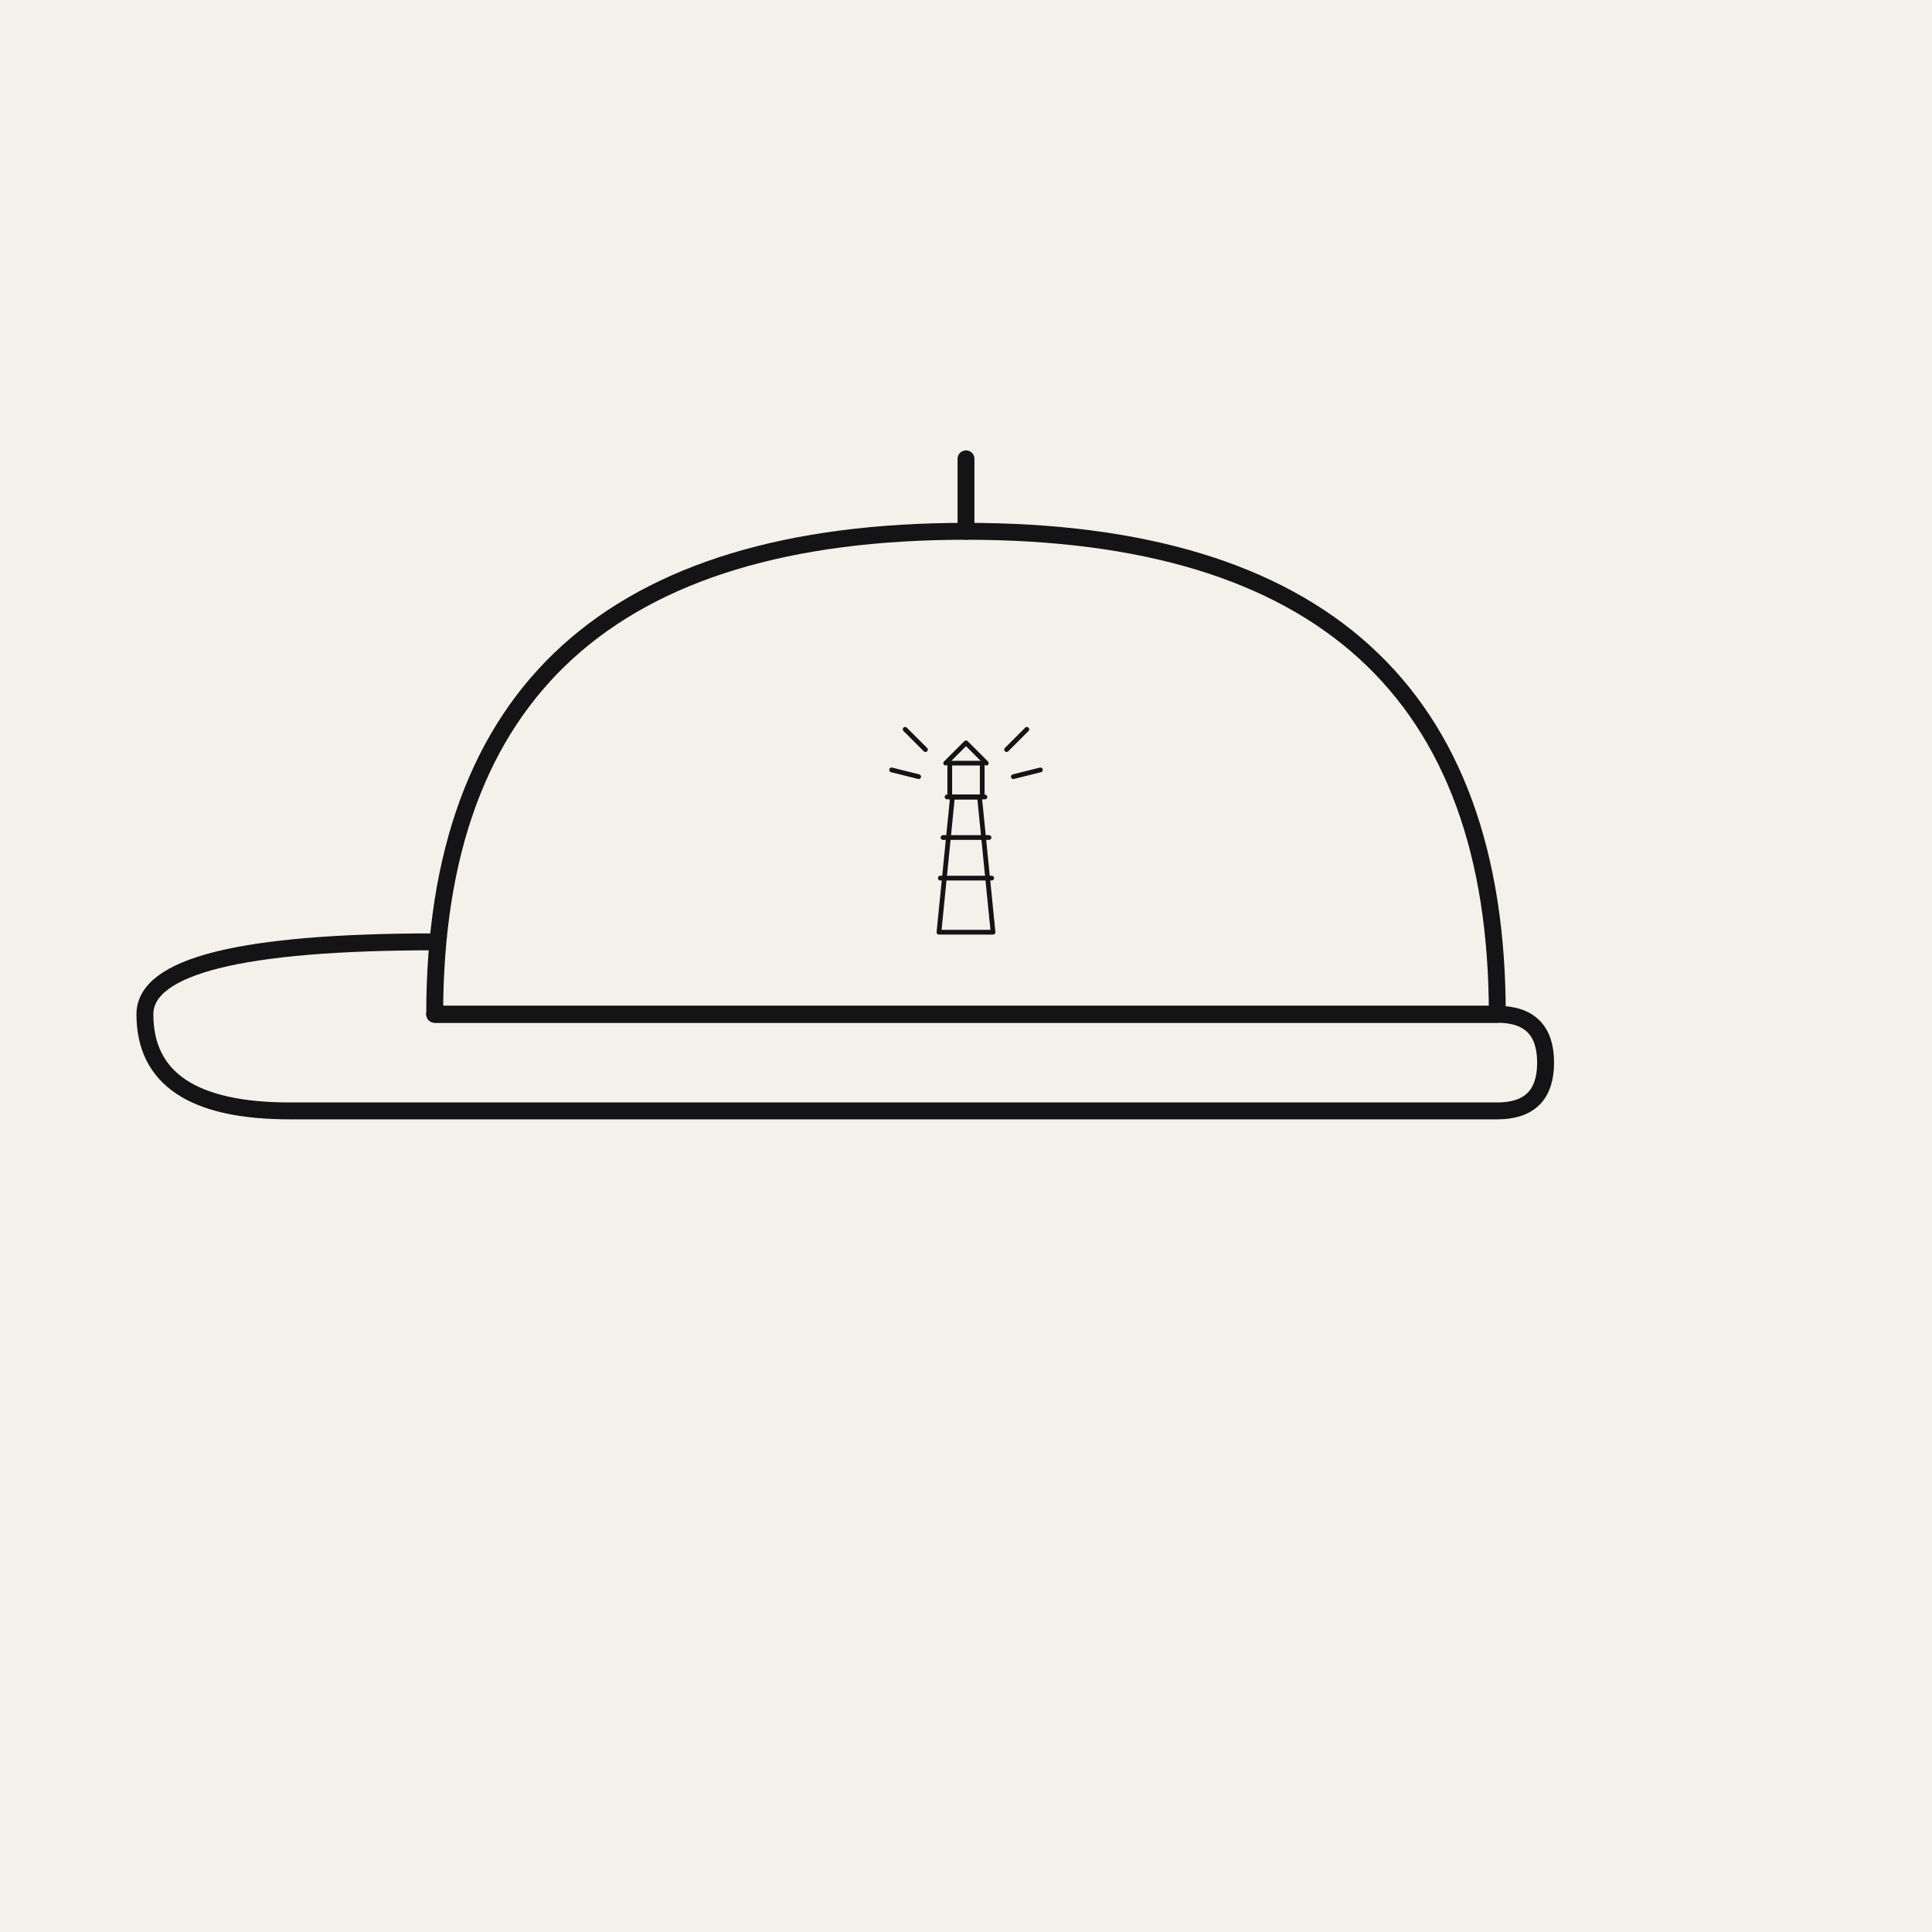
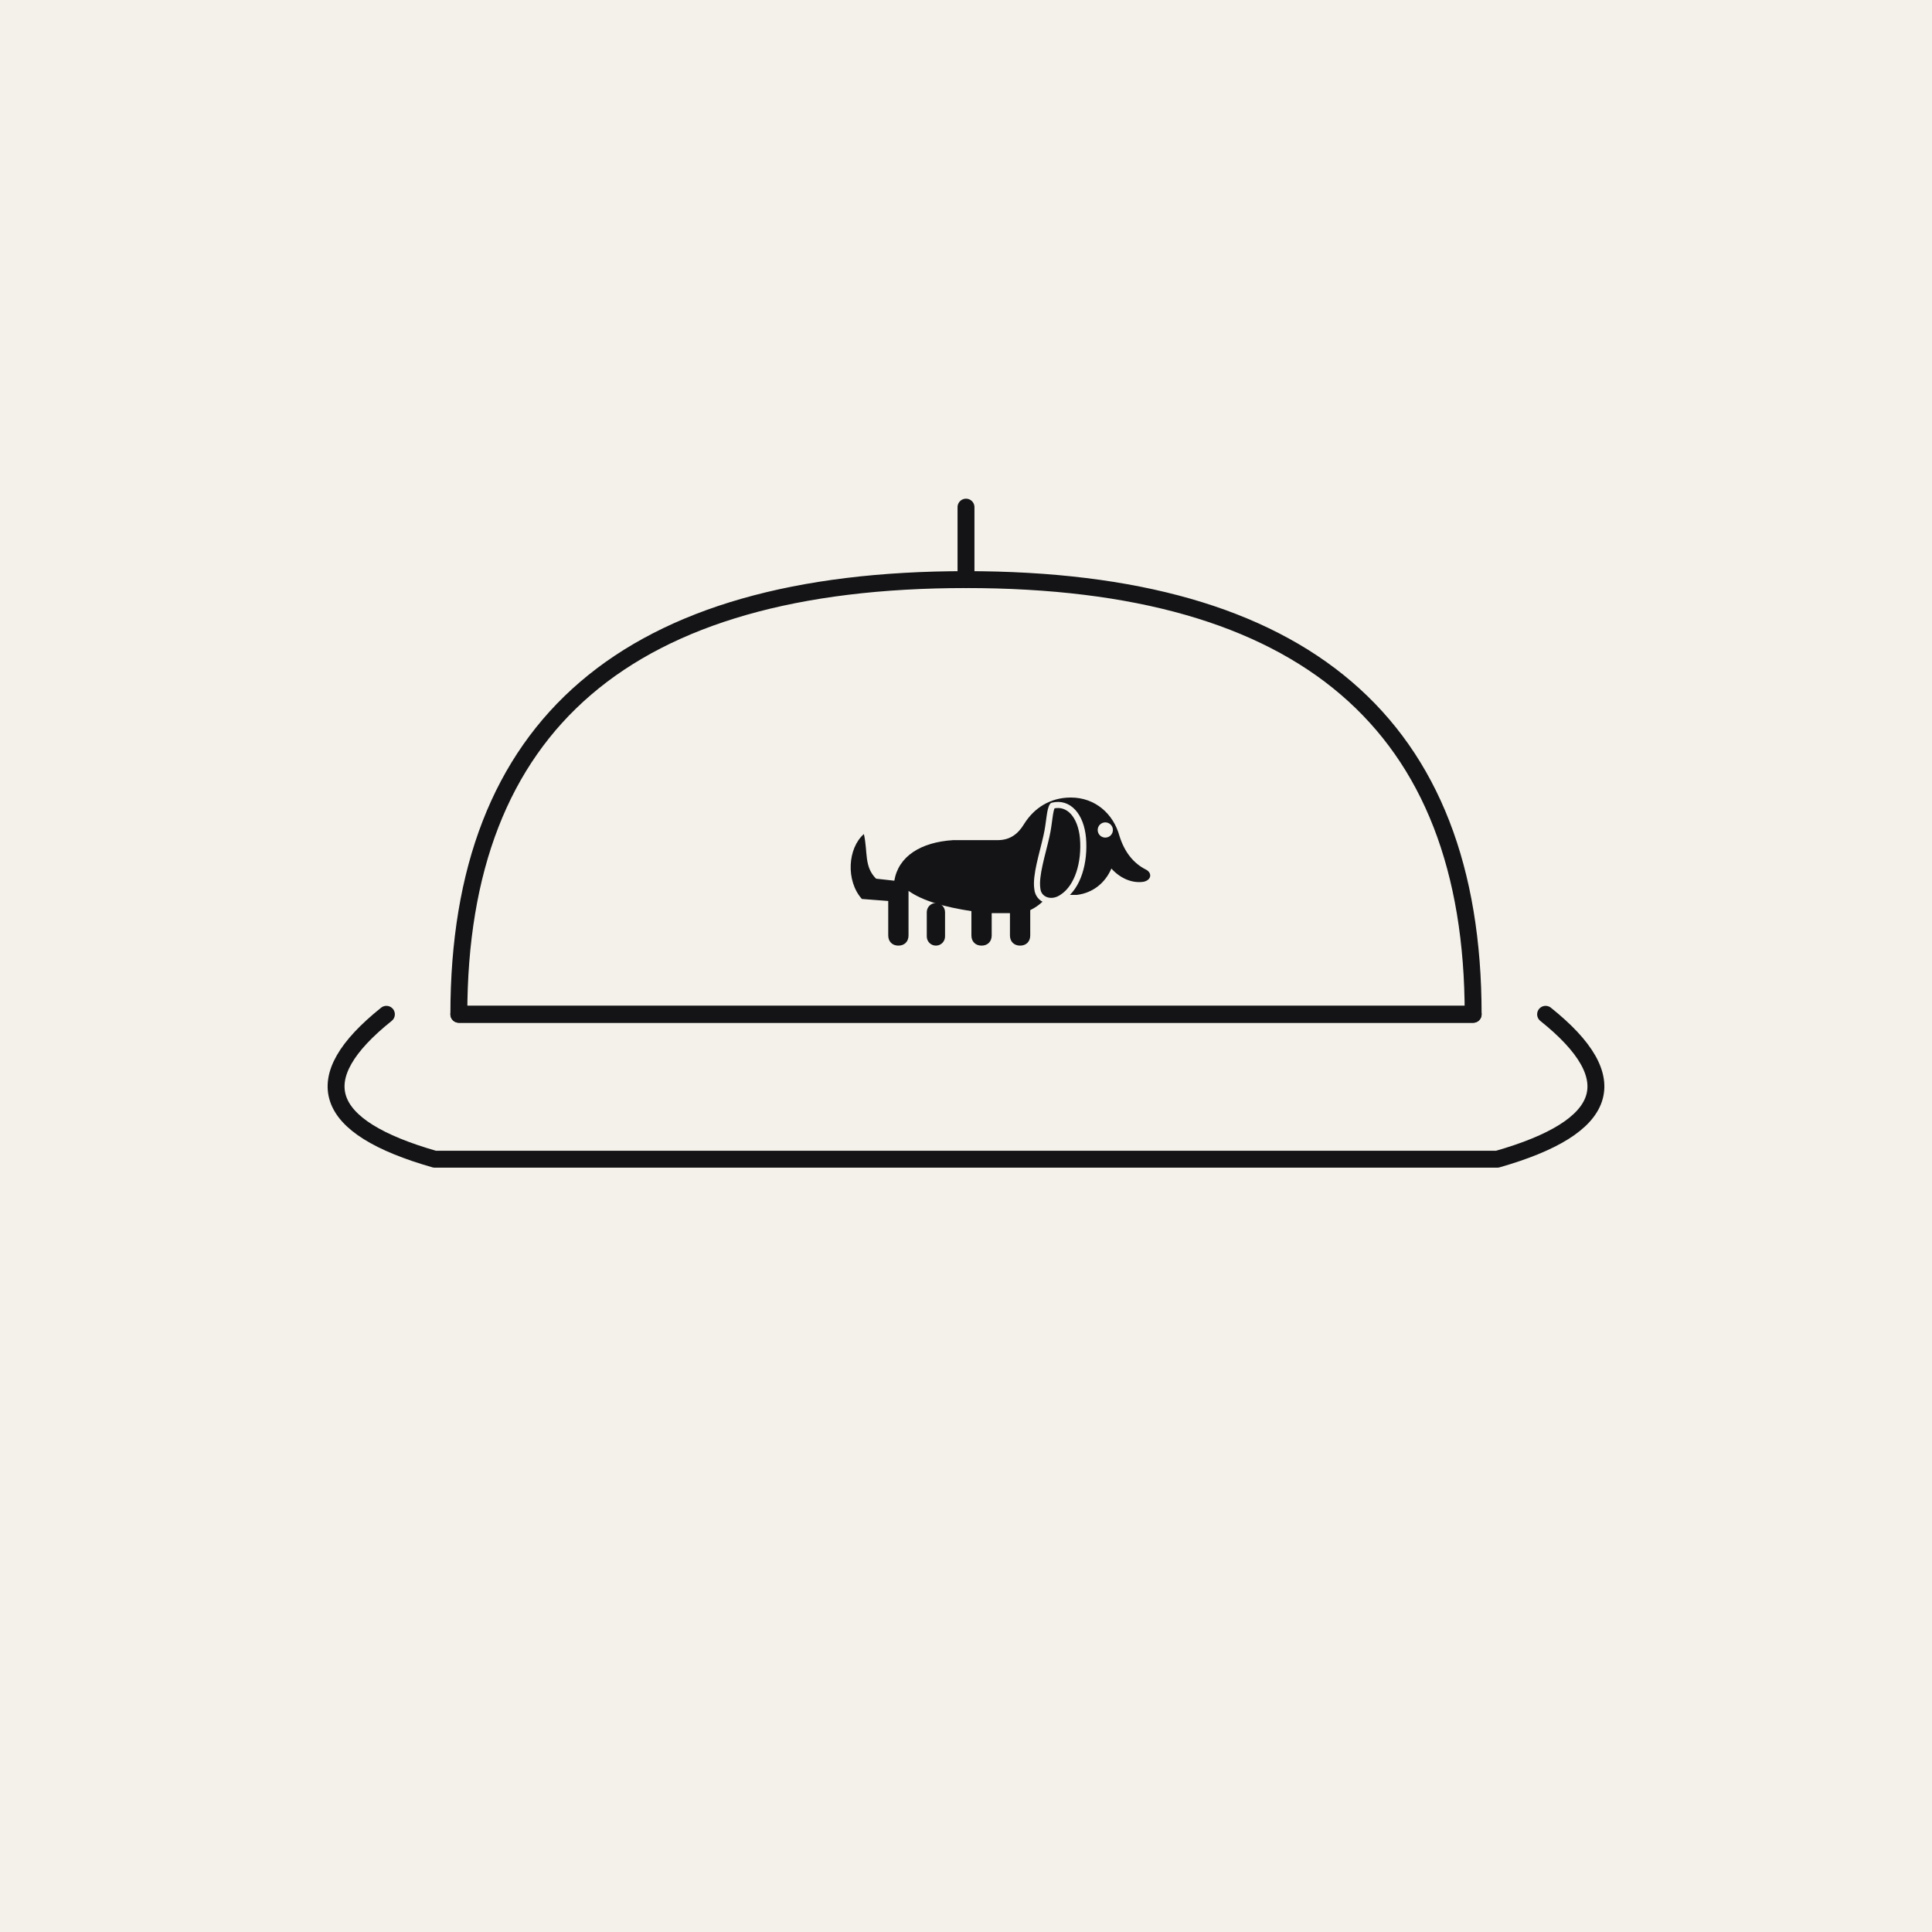
<svg xmlns="http://www.w3.org/2000/svg" viewBox="0 0 800 800" width="800" height="800">
  <rect width="800" height="800" fill="#f3f1ea" />
  <g fill="none" stroke="#141416" stroke-width="7" stroke-linejoin="round" stroke-linecap="round">
-     <path d="M180 420q0-200 220-200t220 200z" />
-     <path d="M180 420h440q20 0 20 20t-20 20H120q-60 0-60-40 0-30 120-30" />
-     <path d="M400 220v-30" />
+     <path d="M190 420q0-180 210-180t210 180z" fill="#f3f1ea" />
+     <path d="M190 420h420" />
+     <path d="M160 420q-50 40 20 60h440q70-20 20-60" />
+     <path d="M400 240v-30" />
  </g>
-   <g transform="translate(400 330) scale(0.28)" fill="none" stroke-width="7" stroke-linejoin="round" stroke-linecap="round" stroke="#141416">
-     <path d="M-40 200l20-200h40l20 200z" />
-     <path d="M-28 0h56M-34 60h68M-38 120h76" />
-     <rect x="-24" y="-50" width="48" height="50" />
-     <path d="M-30-50l30-30 30 30" />
-     <path d="M-70-30l-40-10M70-30l40-10M-60-70l-30-30M60-70l30-30" />
+   <g transform="translate(330 300) scale(0.42)">
+     <g fill="#141416">
+       <rect x="128" y="176" width="18" height="42" rx="9" />
+       <path d="M64 172C48 154 50 122 66 108C70 126 66 140 78 152L96 154C100 130 122 116 154 114L198 114C210 114 218 108 224 98C234 82 250 72 270 72C294 72 312 88 318 110C323 126 332 137 344 143C350 146 350 153 342 155C330 157 318 151 310 142C304 156 292 166 276 168L248 168C242 176 236 180 230 183L230 208C230 214 226 218 220 218C214 218 210 214 210 208L210 186L192 186L192 208C192 214 188 218 182 218C176 218 172 214 172 208L172 184C146 180 124 174 110 164L110 208C110 214 106 218 100 218C94 218 90 214 90 208L90 174Z" />
+       <path d="M252 80C268 76 280 90 282 112C284 136 277 160 262 170C251 178 238 173 237 162C235 149 242 128 246 110C249 97 249 84 252 80Z" stroke="#f3f1ea" stroke-width="6" stroke-linejoin="round" />
+     </g>
+     <circle cx="304" cy="104" r="7.5" fill="#f3f1ea" />
  </g>
</svg>
